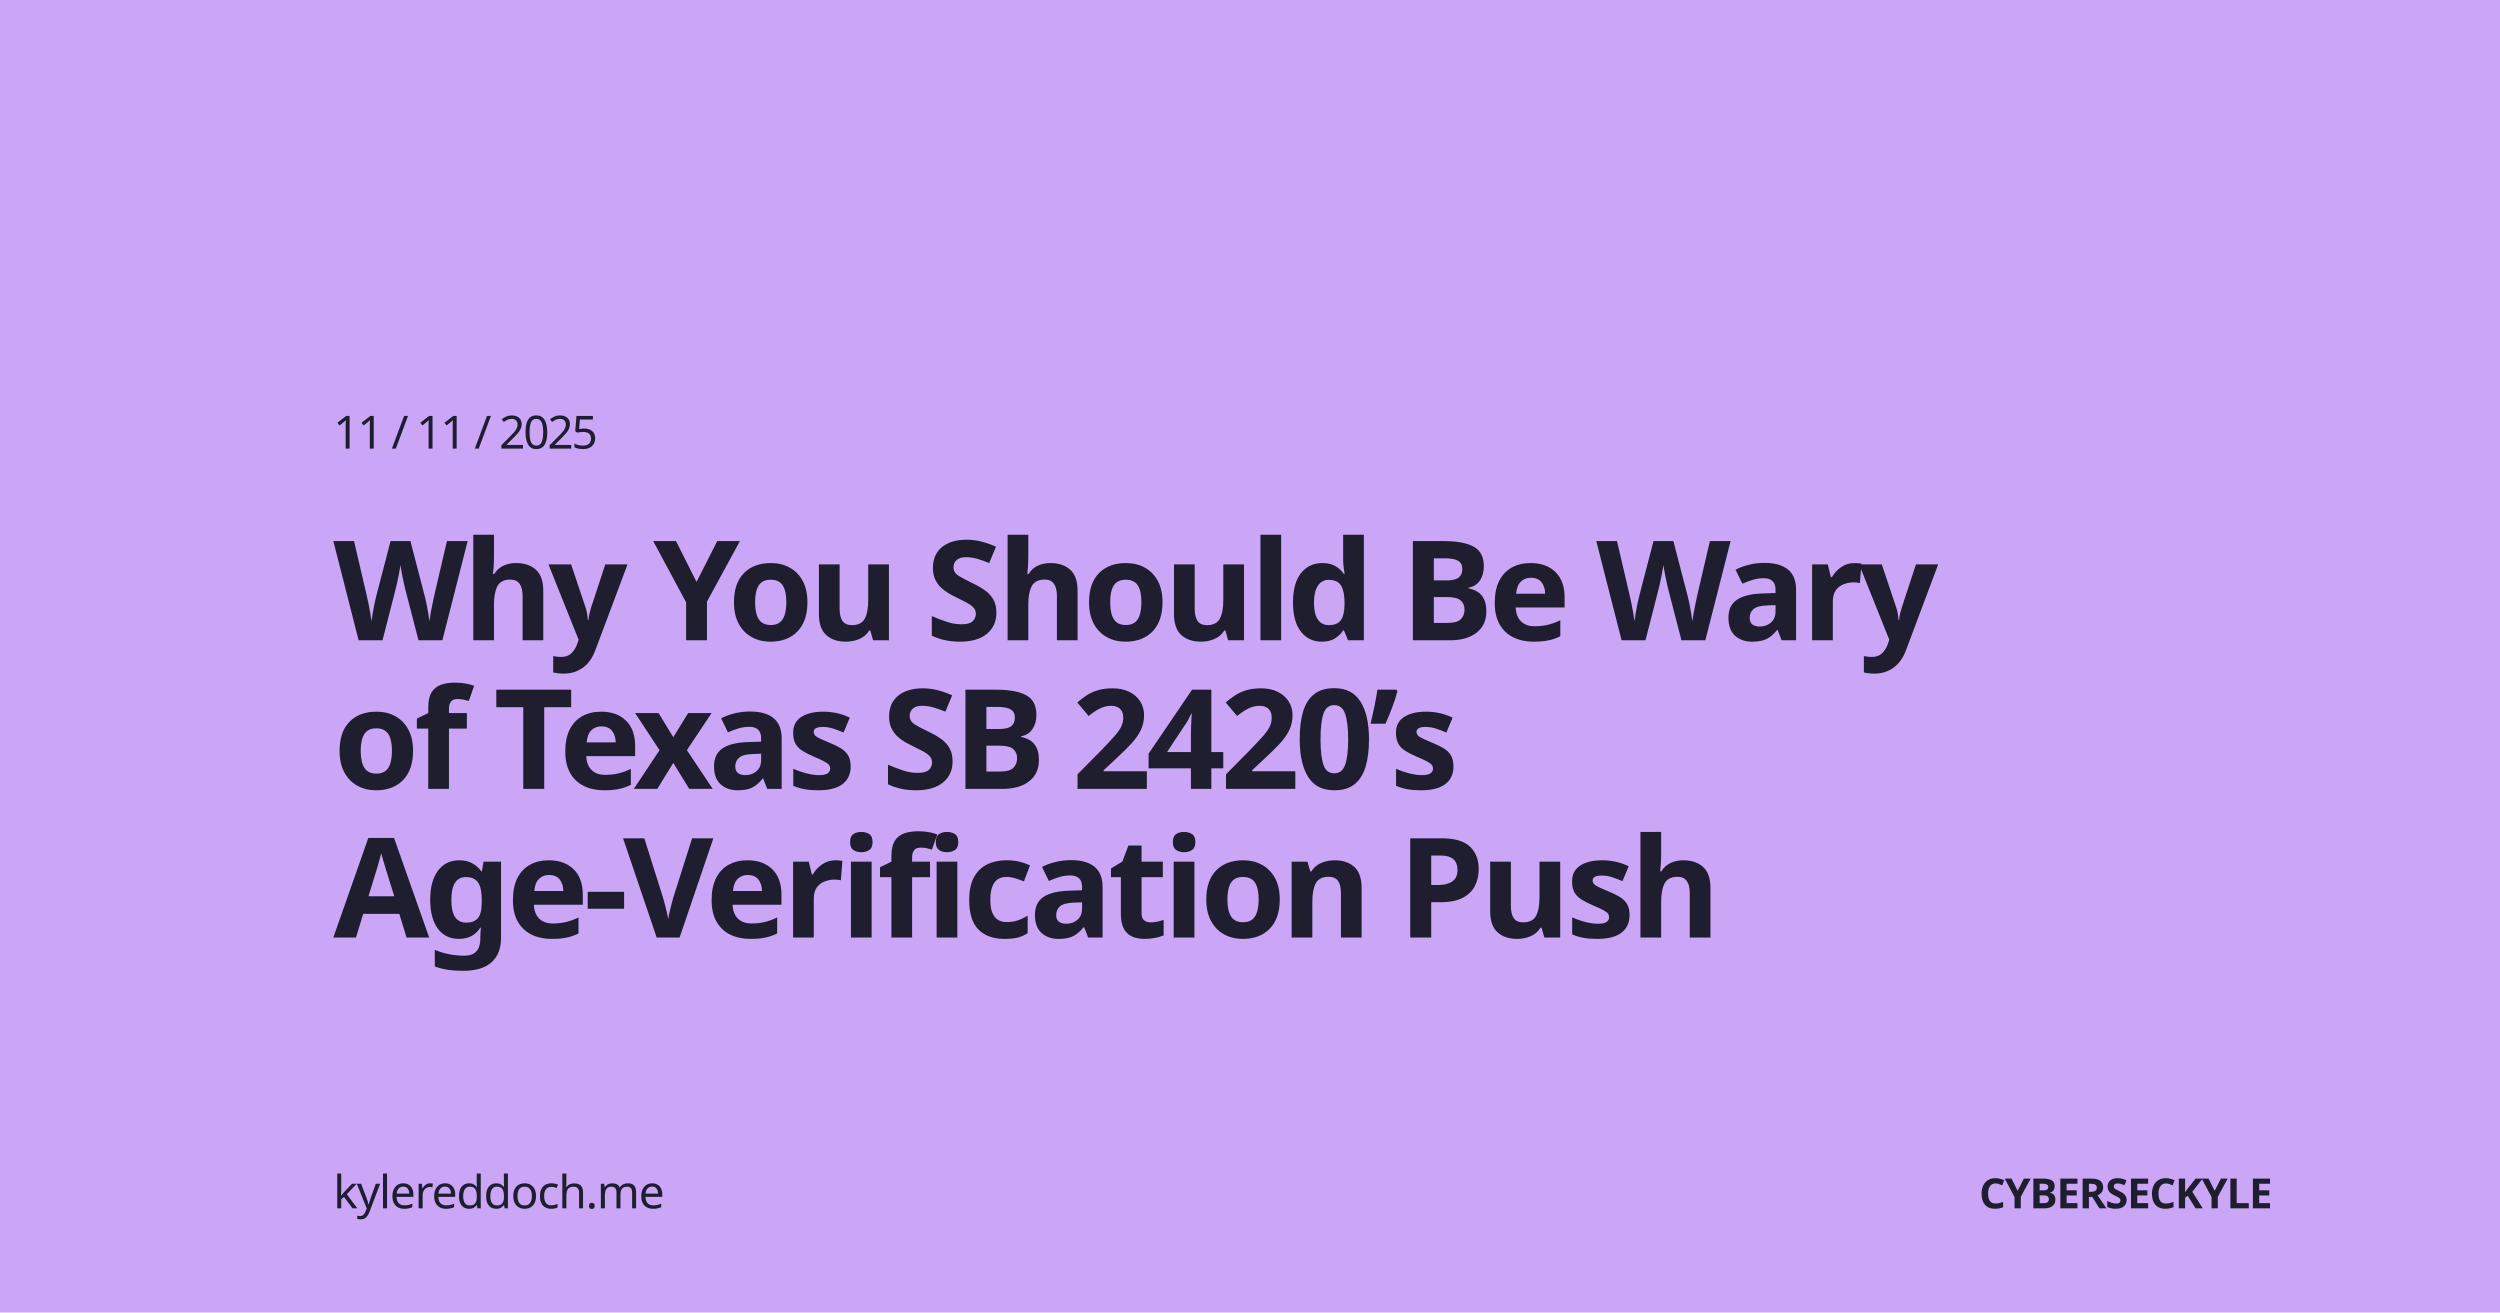
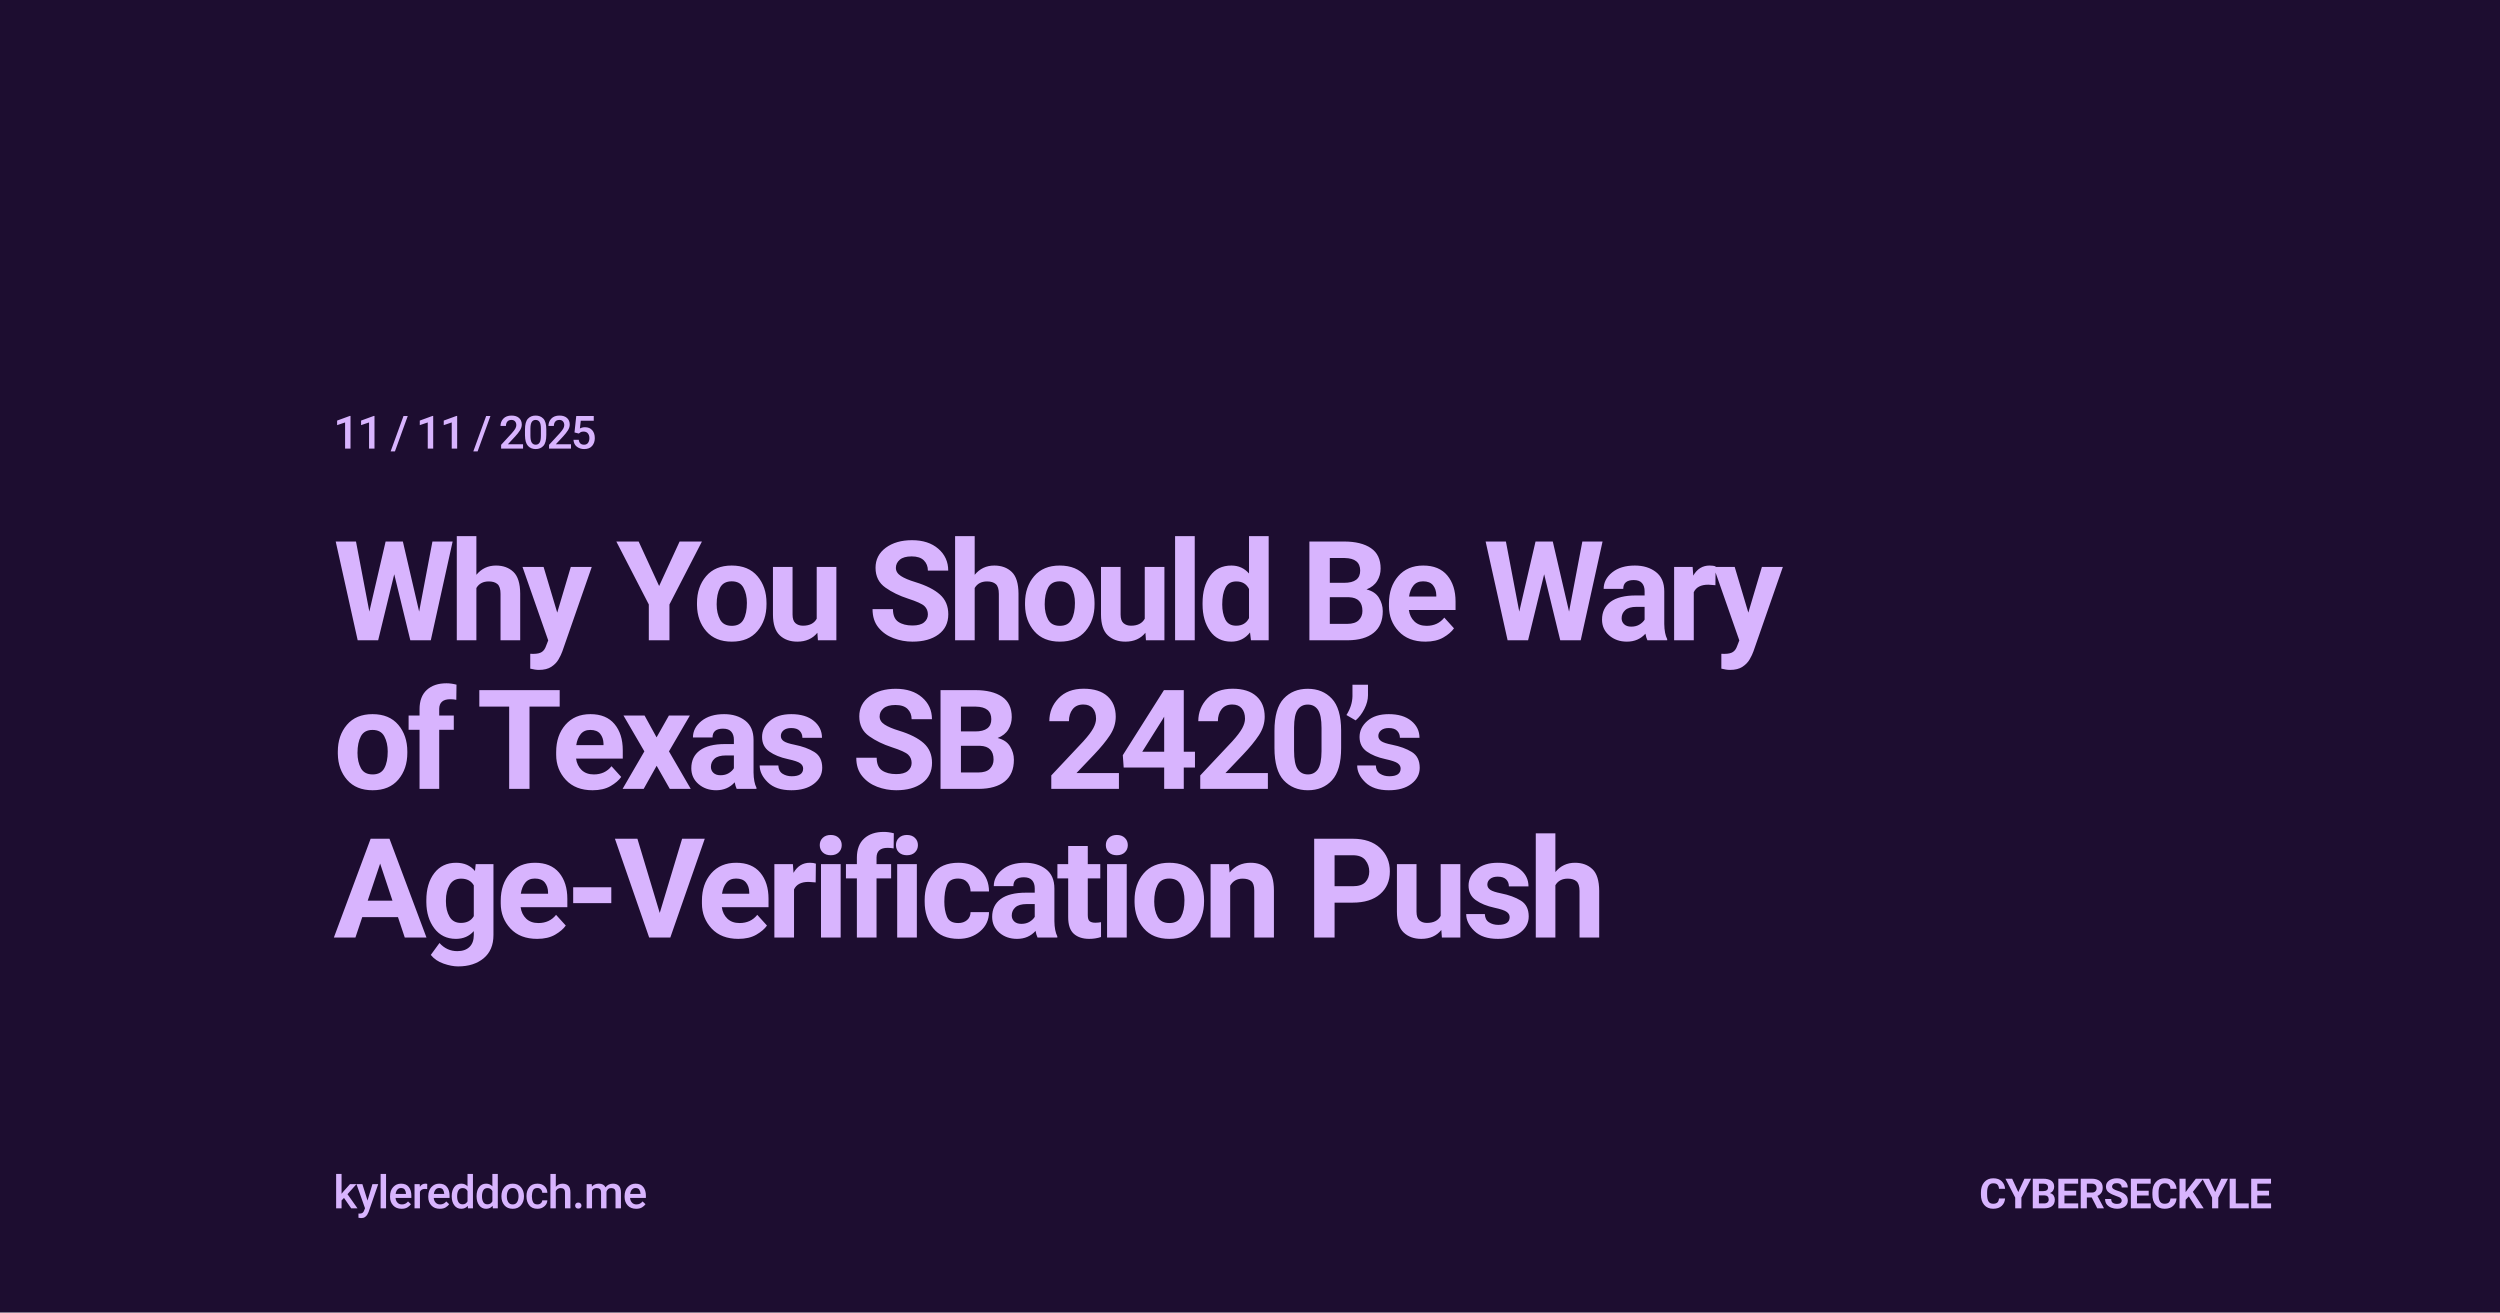
<svg xmlns="http://www.w3.org/2000/svg" width="1200" height="630" viewBox="0 0 1200 630" version="1.1">
-   <rect id="bg" width="100%" height="100%" opacity="1" fill="#cba6f7" />
-   <text font-family="'Atkinson Hyperlegible', Ubuntu, sans-serif" font-size="22" font-weight="500" fill="#1e1e2e" letter-spacing="-1">
+   <rect id="bg-base" width="100%" height="100%" opacity="1" fill="#0f0a1a" />
+   <rect id="bg-overlay" width="100%" height="100%" opacity="1" fill="rgb(88 28 135 / 0.2)" />
+   <text font-family="-apple-system, BlinkMacSystemFont, 'Segoe UI', Roboto, sans-serif, sans-serif" font-size="22" font-weight="500" fill="rgb(216 180 254)" letter-spacing="-1">
    <tspan x="160" y="215.333">
      11 / 11 / 2025
    </tspan>
  </text>
-   <text id="text" font-family="'Atkinson Hyperlegible', Ubuntu, sans-serif" font-size="66.667" font-weight="700" fill="#1e1e2e" letter-spacing="-2.5">
+   <text id="text" font-family="-apple-system, BlinkMacSystemFont, 'Segoe UI', Roboto, sans-serif, sans-serif" font-size="66.667" font-weight="700" fill="rgb(216 180 254)" letter-spacing="-2.5">
    <tspan x="160" y="307.333">
        Why You Should Be Wary
      </tspan>
    <tspan x="160" y="378.667">
        of Texas SB 2420’s
      </tspan>
    <tspan x="160" y="450">
        Age-Verification Push
      </tspan>
  </text>
-   <text font-family="'Atkinson Hyperlegible', Ubuntu, sans-serif" font-size="22" font-weight="500" fill="#1e1e2e" letter-spacing="-0.5">
+   <text font-family="-apple-system, BlinkMacSystemFont, 'Segoe UI', Roboto, sans-serif, sans-serif" font-size="22" font-weight="500" fill="rgb(216 180 254)" letter-spacing="-0.5">
    <tspan x="160" y="580">kylereddoch.me</tspan>
  </text>
-   <text font-family="'Atkinson Hyperlegible', Ubuntu, sans-serif" font-size="20" font-weight="600" fill="#1e1e2e" letter-spacing="-0.5">
+   <text font-family="-apple-system, BlinkMacSystemFont, 'Segoe UI', Roboto, sans-serif, sans-serif" font-size="20" font-weight="600" fill="rgb(216 180 254)" letter-spacing="-0.5">
    <tspan x="950" y="580">CYBERSECKYLE</tspan>
  </text>
</svg>
